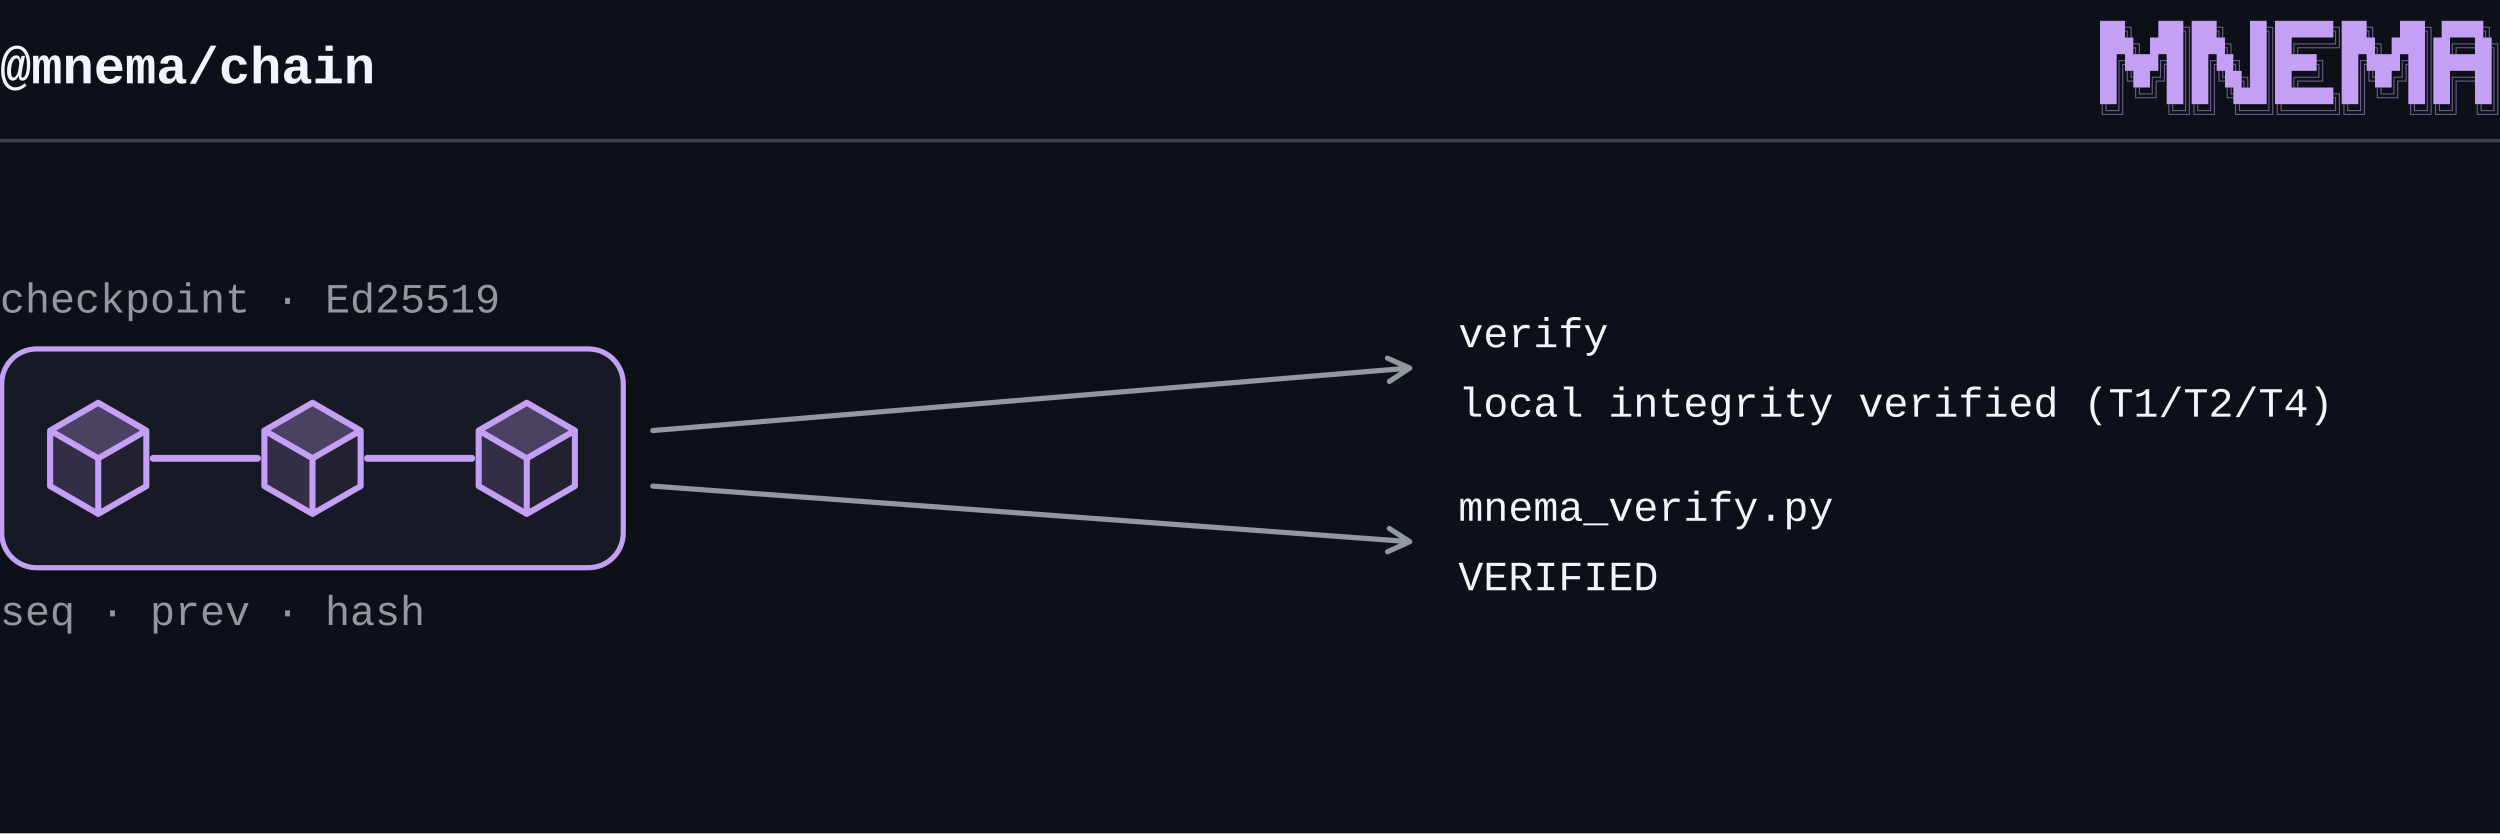
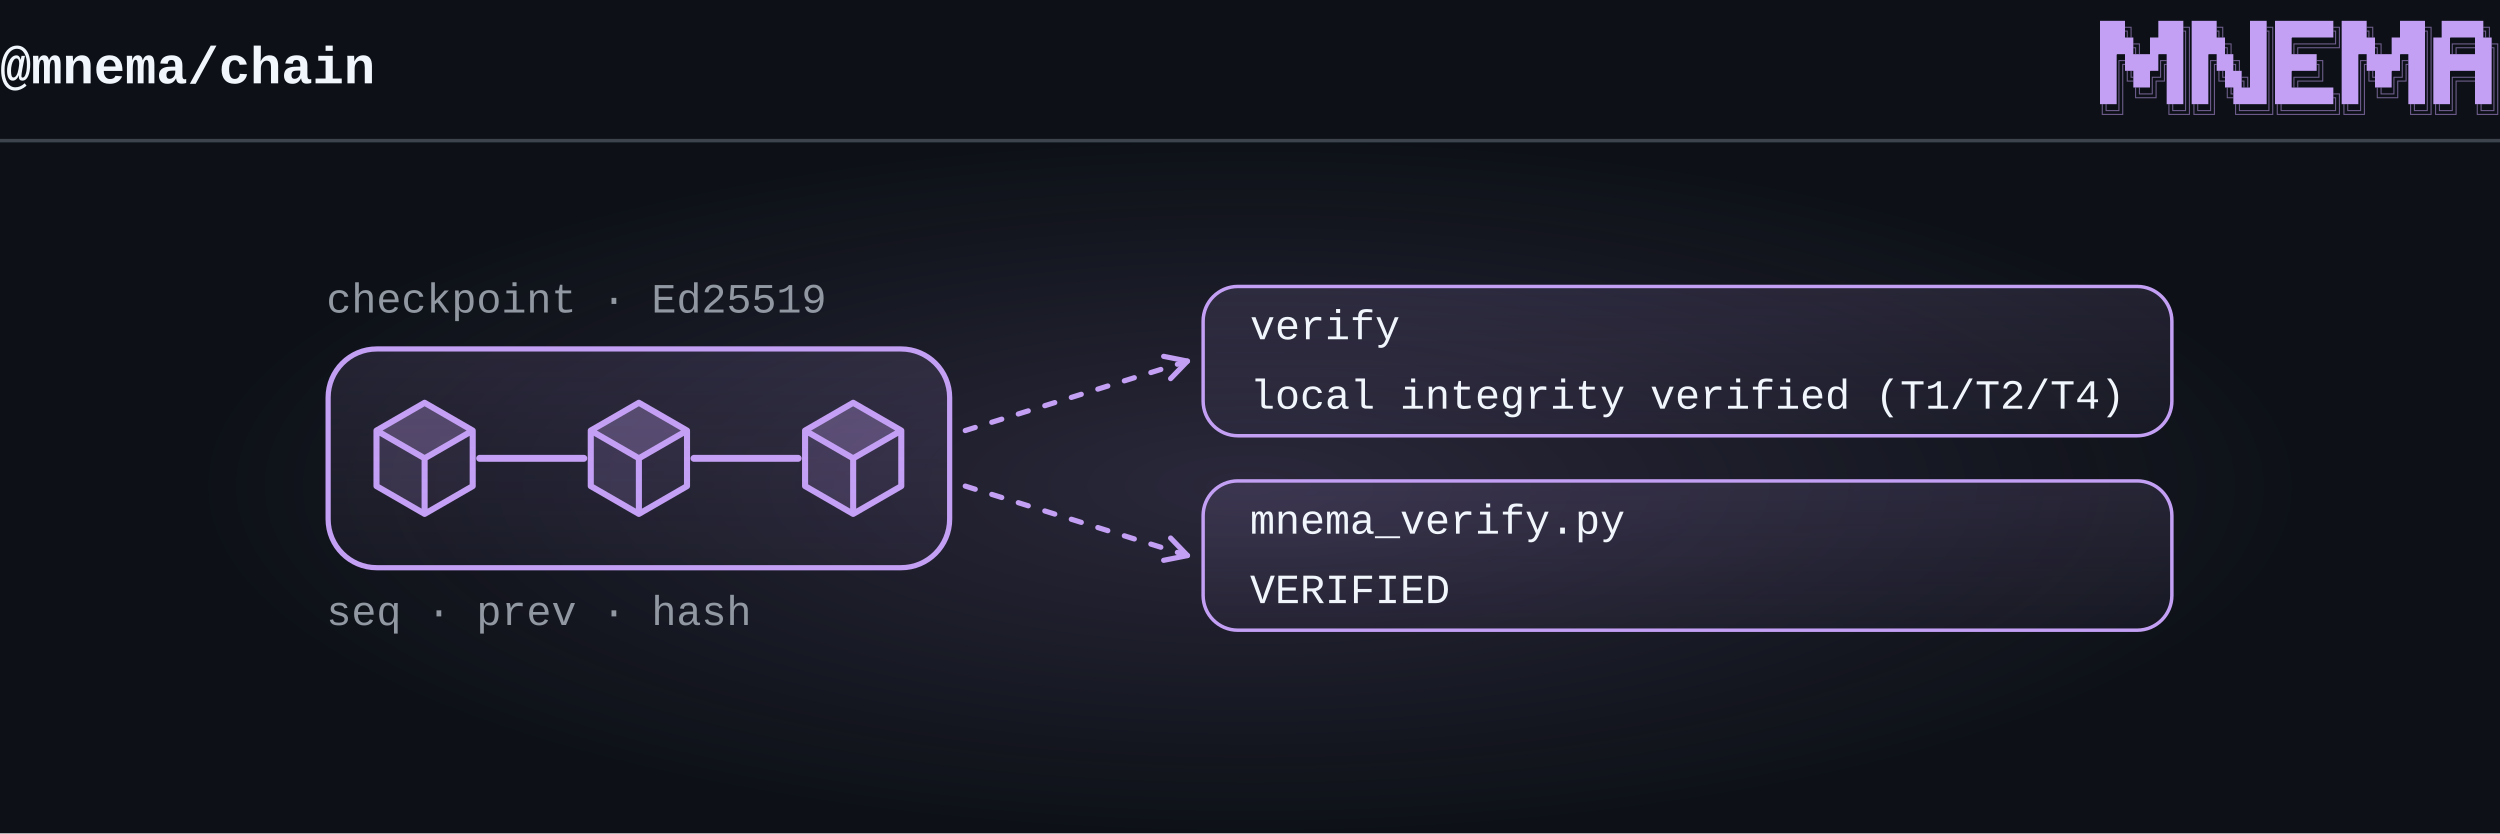
<svg xmlns="http://www.w3.org/2000/svg" width="100%" viewBox="0 0 720 240" role="img" aria-label="The mnema proof engine: typed event catalog, per-tail hash chain, Ed25519 checkpoints, and verification. Zero runtime dependencies.">
  <style>
.a{animation-duration:11s;animation-iteration-count:infinite;animation-timing-function:ease-in-out}
- @keyframes k0{0%{opacity:0}14.55%{opacity:0}17.27%{opacity:1}90.91%{opacity:1}93.64%{opacity:0}100%{opacity:0}}
- @keyframes k1{0%{opacity:0}20%{opacity:0}22.73%{opacity:1}90.91%{opacity:1}93.64%{opacity:0}100%{opacity:0}}
- @keyframes k2{0%{opacity:0}25.45%{opacity:0}28.18%{opacity:1}90.91%{opacity:1}93.64%{opacity:0}100%{opacity:0}}
- @keyframes k3{0%{opacity:0}1.82%{opacity:0}4.55%{opacity:1}14.55%{opacity:1}17.27%{opacity:0}100%{opacity:0}}
- @keyframes k4{0%{opacity:0}22.73%{opacity:0}25.45%{opacity:1}90.91%{opacity:1}93.64%{opacity:0}100%{opacity:0}}
- @keyframes k5{0%{opacity:0}27.27%{opacity:0}30%{opacity:1}47.27%{opacity:1}49.09%{opacity:0}69.09%{opacity:0}71.82%{opacity:1}90.91%{opacity:1}93.64%{opacity:0}100%{opacity:0}}
- @keyframes k6{0%{opacity:0}47.27%{opacity:0}50%{opacity:1}68.18%{opacity:1}70.91%{opacity:0}100%{opacity:0}}
- @keyframes k7{0%{opacity:0}45.45%{opacity:0}48.18%{opacity:0.9}52.73%{opacity:0.2}57.27%{opacity:0.9}61.82%{opacity:0.2}66.36%{opacity:0.9}67.27%{opacity:0.9}70%{opacity:0}100%{opacity:0}}
- @keyframes k8{0%{opacity:0}21.82%{opacity:0}24.55%{opacity:1}90.91%{opacity:1}93.64%{opacity:0}100%{opacity:0}}
- @keyframes k9{0%{opacity:0}31.82%{opacity:0}34.55%{opacity:1}90.91%{opacity:1}93.64%{opacity:0}100%{opacity:0}}
- @keyframes k10{0%{opacity:0}33.64%{opacity:0}36.36%{opacity:1}90.91%{opacity:1}93.64%{opacity:0}100%{opacity:0}}
- @keyframes k11{0%{opacity:0}49.09%{opacity:0}51.82%{opacity:1}66.36%{opacity:1}69.09%{opacity:0}100%{opacity:0}}
- @keyframes k12{0%{opacity:0}80%{opacity:0}82.73%{opacity:1}90.91%{opacity:1}93.64%{opacity:0}100%{opacity:0}}
- @keyframes k13{0%{opacity:0}80%{opacity:0}82.73%{opacity:1}90.91%{opacity:1}93.64%{opacity:0}100%{opacity:0}}
- @keyframes k14{0%{opacity:0}81.82%{opacity:0}84.55%{opacity:1}90.91%{opacity:1}93.64%{opacity:0}100%{opacity:0}}
- @keyframes k15{0%{opacity:0}85.45%{opacity:0}88.18%{opacity:1}90.91%{opacity:1}93.64%{opacity:0}100%{opacity:0}}
- @keyframes k16{0%{opacity:0}83.64%{opacity:0}86.36%{opacity:1}90.91%{opacity:1}93.64%{opacity:0}100%{opacity:0}}
- @keyframes k17{0%{opacity:0}87.27%{opacity:0}90%{opacity:1}90.91%{opacity:1}93.64%{opacity:0}100%{opacity:0}}
+ @keyframes k0{0%{opacity:0}1.82%{opacity:0}4.55%{opacity:1}90.91%{opacity:1}93.64%{opacity:0}100%{opacity:0}}
+ @keyframes k1{0%{opacity:0}14.55%{opacity:0}17.27%{opacity:1}90.91%{opacity:1}93.64%{opacity:0}100%{opacity:0}}
+ @keyframes k2{0%{opacity:0}20%{opacity:0}22.73%{opacity:1}90.91%{opacity:1}93.64%{opacity:0}100%{opacity:0}}
+ @keyframes k3{0%{opacity:0}25.45%{opacity:0}28.18%{opacity:1}90.91%{opacity:1}93.64%{opacity:0}100%{opacity:0}}
+ @keyframes k4{0%{opacity:0}1.82%{opacity:0}4.55%{opacity:1}14.55%{opacity:1}17.27%{opacity:0}100%{opacity:0}}
+ @keyframes k5{0%{opacity:0}14.55%{opacity:0}15.91%{opacity:1}20.45%{opacity:0}100%{opacity:0}}
+ @keyframes k6{0%{opacity:0}20%{opacity:0}21.36%{opacity:1}25.91%{opacity:0}100%{opacity:0}}
+ @keyframes k7{0%{opacity:0}25.45%{opacity:0}26.82%{opacity:1}31.36%{opacity:0}100%{opacity:0}}
+ @keyframes k8{0%{opacity:0}22.73%{opacity:0}25.45%{opacity:1}90.91%{opacity:1}93.64%{opacity:0}100%{opacity:0}}
+ @keyframes k9{0%{opacity:0}27.27%{opacity:0}30%{opacity:1}47.27%{opacity:1}49.09%{opacity:0}69.09%{opacity:0}71.82%{opacity:1}90.91%{opacity:1}93.64%{opacity:0}100%{opacity:0}}
+ @keyframes k10{0%{opacity:0}47.27%{opacity:0}50%{opacity:1}68.18%{opacity:1}70.91%{opacity:0}100%{opacity:0}}
+ @keyframes k11{0%{opacity:0}45.45%{opacity:0}48.18%{opacity:0.9}52.73%{opacity:0.2}57.27%{opacity:0.9}61.82%{opacity:0.2}66.36%{opacity:0.9}67.27%{opacity:0.9}70%{opacity:0}100%{opacity:0}}
+ @keyframes k12{0%{opacity:0}21.82%{opacity:0}24.55%{opacity:1}90.91%{opacity:1}93.64%{opacity:0}100%{opacity:0}}
+ @keyframes k13{0%{opacity:0}31.82%{opacity:0}34.55%{opacity:1}90.91%{opacity:1}93.64%{opacity:0}100%{opacity:0}}
+ @keyframes k14{0%{opacity:0}33.64%{opacity:0}36.36%{opacity:1}90.91%{opacity:1}93.64%{opacity:0}100%{opacity:0}}
+ @keyframes k15{0%{opacity:0}49.09%{opacity:0}51.82%{opacity:1}66.36%{opacity:1}69.09%{opacity:0}100%{opacity:0}}
+ @keyframes k16{0%{opacity:0}75.45%{opacity:0}76.82%{opacity:1}82.27%{opacity:0}100%{opacity:0}}
+ @keyframes k17{0%{transform:translate(278px,124px)}75.45%{transform:translate(278px,124px)}81.82%{transform:translate(342px,104px)}82.73%{transform:translate(342px,104px)}83.64%{transform:translate(278px,124px)}100%{transform:translate(278px,124px)}}
+ @keyframes k18{0%{opacity:0}75.45%{opacity:0}76.55%{opacity:1}80.73%{opacity:1}82.27%{opacity:0}100%{opacity:0}}
+ @keyframes k19{0%{opacity:0}70.91%{opacity:0}73.64%{opacity:1}90.91%{opacity:1}93.64%{opacity:0}100%{opacity:0}}
+ @keyframes k20{0%{opacity:0}71.82%{opacity:0}74.55%{opacity:1}90.91%{opacity:1}93.64%{opacity:0}100%{opacity:0}}
+ @keyframes k21{0%{opacity:0}75.45%{opacity:0}78.18%{opacity:1}90.91%{opacity:1}93.64%{opacity:0}100%{opacity:0}}
+ @keyframes k22{0%{stroke-dashoffset:67.05}71.82%{stroke-dashoffset:67.05}76.36%{stroke-dashoffset:0}80.45%{stroke-dashoffset:0}81.36%{stroke-dashoffset:67.05}100%{stroke-dashoffset:67.05}}
+ @keyframes k23{0%{opacity:0}71.82%{opacity:0}73.64%{opacity:1}78.18%{opacity:1}80%{opacity:0}100%{opacity:0}}
+ @keyframes k24{0%{opacity:0}81.36%{opacity:0}82.73%{opacity:1}87.27%{opacity:0}100%{opacity:0}}
+ @keyframes k25{0%{opacity:0}81.82%{opacity:0}84.55%{opacity:1}90.91%{opacity:1}93.64%{opacity:0}100%{opacity:0}}
+ @keyframes k26{0%{opacity:0}85.45%{opacity:0}88.18%{opacity:1}90.91%{opacity:1}93.64%{opacity:0}100%{opacity:0}}
+ @keyframes k27{0%{transform:translate(278px,140px)}75.45%{transform:translate(278px,140px)}81.82%{transform:translate(342px,160px)}82.73%{transform:translate(342px,160px)}83.64%{transform:translate(278px,140px)}100%{transform:translate(278px,140px)}}
+ @keyframes k28{0%{opacity:0}75.45%{opacity:0}76.55%{opacity:1}80.73%{opacity:1}82.27%{opacity:0}100%{opacity:0}}
+ @keyframes k29{0%{opacity:0}70.91%{opacity:0}73.64%{opacity:1}90.91%{opacity:1}93.64%{opacity:0}100%{opacity:0}}
+ @keyframes k30{0%{opacity:0}71.82%{opacity:0}74.55%{opacity:1}90.91%{opacity:1}93.64%{opacity:0}100%{opacity:0}}
+ @keyframes k31{0%{opacity:0}75.45%{opacity:0}78.18%{opacity:1}90.91%{opacity:1}93.64%{opacity:0}100%{opacity:0}}
+ @keyframes k32{0%{stroke-dashoffset:67.05}71.82%{stroke-dashoffset:67.05}76.36%{stroke-dashoffset:0}80.45%{stroke-dashoffset:0}81.36%{stroke-dashoffset:67.05}100%{stroke-dashoffset:67.05}}
+ @keyframes k33{0%{opacity:0}71.82%{opacity:0}73.64%{opacity:1}78.18%{opacity:1}80%{opacity:0}100%{opacity:0}}
+ @keyframes k34{0%{opacity:0}81.36%{opacity:0}82.73%{opacity:1}87.27%{opacity:0}100%{opacity:0}}
+ @keyframes k35{0%{opacity:0}83.64%{opacity:0}86.36%{opacity:1}90.91%{opacity:1}93.64%{opacity:0}100%{opacity:0}}
+ @keyframes k36{0%{opacity:0}87.27%{opacity:0}90%{opacity:1}90.91%{opacity:1}93.64%{opacity:0}100%{opacity:0}}
@media (prefers-reduced-motion: reduce){.a{animation:none!important}}
</style>
+   <defs>
+     <radialGradient id="glow" cx="0.5" cy="0.5" r="0.5">
+       <stop offset="0" stop-color="#c4a0f5" stop-opacity="0.16" />
+       <stop offset="0.6" stop-color="#c4a0f5" stop-opacity="0.06" />
+       <stop offset="1" stop-color="#c4a0f5" stop-opacity="0" />
+     </radialGradient>
+     <linearGradient id="tint" x1="0" y1="0" x2="0" y2="1">
+       <stop offset="0" stop-color="#c4a0f5" stop-opacity="0.12" />
+       <stop offset="1" stop-color="#c4a0f5" stop-opacity="0.04" />
+     </linearGradient>
+   </defs>
  <rect width="720" height="240" fill="#0d1117" />
+   <ellipse class="a" style="animation-name:k0" cx="360" cy="140" rx="300" ry="100" fill="url(#glow)" />
  <text x="0" y="24" font-family="ui-monospace,SFMono-Regular,'SF Mono',Menlo,Consolas,'Liberation Mono',monospace" font-size="15" font-weight="600" fill="#f0f6fc">@mnema/chain</text>
  <g transform="translate(604.8 6) scale(0.2)">
    <path data-of="blocks" fill="#c4a0f5" d="M0 0h12.5v24.5h-12.5zM12 0h12.5v24.5h-12.5zM24 0h12v24.5h-12zM84 0h12.5v24.5h-12.5zM96 0h12.5v24.5h-12.5zM108 0h12v24.5h-12zM132 0h12.5v24.5h-12.5zM144 0h12.5v24.5h-12.5zM156 0h12v24.5h-12zM216 0h12.5v24.5h-12.5zM228 0h12v24.5h-12zM252 0h12.5v24.5h-12.5zM264 0h12.5v24.5h-12.5zM276 0h12.5v24h-12.5zM288 0h12.5v24h-12.5zM300 0h12.5v24h-12.5zM312 0h12.5v24h-12.5zM324 0h12v24h-12zM348 0h12.5v24.5h-12.5zM360 0h12.5v24.5h-12.5zM372 0h12v24.5h-12zM432 0h12.5v24.5h-12.5zM444 0h12.5v24.5h-12.5zM456 0h12v24.5h-12zM492 0h12.5v24.5h-12.5zM504 0h12.5v24h-12.5zM516 0h12.5v24h-12.5zM528 0h12.5v24h-12.5zM540 0h12v24.5h-12zM0 24h12.5v24.5h-12.5zM12 24h12.5v24.5h-12.5zM24 24h12.5v24h-12.5zM36 24h12v24.5h-12zM72 24h12.5v24.5h-12.5zM84 24h12.5v24h-12.5zM96 24h12.5v24.5h-12.5zM108 24h12v24.5h-12zM132 24h12.5v24.5h-12.5zM144 24h12.5v24.5h-12.5zM156 24h12.5v24h-12.5zM168 24h12v24.5h-12zM216 24h12.5v24.5h-12.5zM228 24h12v24.5h-12zM252 24h12.5v24.5h-12.5zM264 24h12v24.5h-12zM348 24h12.5v24.5h-12.5zM360 24h12.5v24.5h-12.5zM372 24h12.5v24h-12.5zM384 24h12v24.5h-12zM420 24h12.5v24.5h-12.5zM432 24h12.5v24h-12.5zM444 24h12.5v24.5h-12.5zM456 24h12v24.5h-12zM480 24h12.5v24.5h-12.5zM492 24h12v24.5h-12zM540 24h12.5v24.5h-12.5zM552 24h12v24.5h-12zM0 48h12.5v24.5h-12.5zM12 48h12v24.5h-12zM36 48h12.5v24h-12.5zM48 48h12.5v24.5h-12.5zM60 48h12.5v24.5h-12.5zM72 48h12v24h-12zM96 48h12.5v24.5h-12.5zM108 48h12v24.5h-12zM132 48h12.5v24.5h-12.5zM144 48h12v24.5h-12zM168 48h12.5v24h-12.5zM180 48h12v24.5h-12zM216 48h12.5v24.5h-12.5zM228 48h12v24.5h-12zM252 48h12.5v24.5h-12.5zM264 48h12.5v24.5h-12.5zM276 48h12.5v24h-12.5zM288 48h12.5v24h-12.5zM300 48h12v24h-12zM348 48h12.5v24.5h-12.5zM360 48h12v24.5h-12zM384 48h12.5v24h-12.5zM396 48h12.5v24.5h-12.5zM408 48h12.5v24.5h-12.5zM420 48h12v24h-12zM444 48h12.5v24.5h-12.5zM456 48h12v24.5h-12zM480 48h12.5v24.5h-12.5zM492 48h12.5v24.5h-12.5zM504 48h12.5v24h-12.5zM516 48h12.5v24h-12.5zM528 48h12.5v24h-12.5zM540 48h12.5v24.5h-12.5zM552 48h12v24.5h-12zM0 72h12.5v24.5h-12.5zM12 72h12v24.5h-12zM48 72h12.5v24h-12.5zM60 72h12v24h-12zM96 72h12.5v24.5h-12.5zM108 72h12v24.5h-12zM132 72h12.5v24.5h-12.5zM144 72h12v24.5h-12zM180 72h12.5v24h-12.5zM192 72h12v24.5h-12zM216 72h12.5v24.5h-12.5zM228 72h12v24.5h-12zM252 72h12.5v24.5h-12.5zM264 72h12v24.5h-12zM348 72h12.5v24.5h-12.5zM360 72h12v24.5h-12zM396 72h12.5v24h-12.5zM408 72h12v24h-12zM444 72h12.5v24.5h-12.5zM456 72h12v24.5h-12zM480 72h12.5v24.5h-12.5zM492 72h12v24.5h-12zM540 72h12.5v24.5h-12.5zM552 72h12v24.5h-12zM0 96h12.5v24h-12.5zM12 96h12v24h-12zM96 96h12.5v24h-12.5zM108 96h12v24h-12zM132 96h12.5v24h-12.5zM144 96h12v24h-12zM192 96h12.5v24h-12.5zM204 96h12.5v24h-12.5zM216 96h12.5v24h-12.5zM228 96h12v24h-12zM252 96h12.5v24h-12.5zM264 96h12.5v24h-12.5zM276 96h12.5v24h-12.5zM288 96h12.5v24h-12.5zM300 96h12.5v24h-12.5zM312 96h12.5v24h-12.5zM324 96h12v24h-12zM348 96h12.5v24h-12.5zM360 96h12v24h-12zM444 96h12.5v24h-12.5zM456 96h12v24h-12zM480 96h12.5v24h-12.5zM492 96h12v24h-12zM540 96h12.5v24h-12.5zM552 96h12v24h-12z" />
    <path data-of="lines" fill="none" stroke="#c4a0f5" stroke-opacity="0.55" stroke-width="1.5" stroke-linejoin="miter" d="M36 9.25L44.75 9.25L44.75 24M36 14.75L39.25 14.75L39.25 24M120 9.25L128.75 9.25L128.75 24M120 14.75L123.25 14.75L123.25 24M168 9.25L176.75 9.25L176.75 24M168 14.75L171.25 14.75L171.25 24M240 9.25L248.75 9.25L248.75 24M240 14.75L243.25 14.75L243.25 24M336 9.25L344.75 9.25L344.75 24M336 14.75L339.25 14.75L339.25 24M384 9.25L392.75 9.25L392.75 24M384 14.75L387.25 14.75L387.25 24M468 9.25L476.75 9.25L476.75 24M468 14.75L471.25 14.75L471.25 24M552 9.25L560.75 9.25L560.75 24M552 14.75L555.25 14.75L555.25 24M48 33.25L56.75 33.25L56.75 48M48 38.75L51.25 38.75L51.25 48M123.25 24L123.25 48M128.75 24L128.75 48M180 33.25L188.75 33.25L188.75 48M180 38.75L183.25 38.75L183.25 48M243.25 24L243.25 48M248.75 24L248.75 48M288 33.25L279.25 33.25L279.25 48M288 38.75L284.75 38.75L284.75 48M288 33.25L300 33.25M288 38.75L300 38.75M300 33.25L312 33.25M300 38.75L312 38.75M312 33.25L324 33.25M312 38.75L324 38.75M324 33.25L336 33.25M324 38.75L336 38.75M344.75 24L344.75 38.75L336 38.75M339.25 24L339.25 33.25L336 33.25M396 33.25L404.75 33.25L404.75 48M396 38.75L399.25 38.75L399.25 48M471.25 24L471.25 48M476.75 24L476.75 48M516 33.25L507.25 33.25L507.25 48M516 38.75L512.75 38.75L512.75 48M516 33.25L528 33.25M516 38.75L528 38.75M528 33.25L540 33.25M528 38.75L540 38.75M564 33.25L572.75 33.25L572.75 48M564 38.75L567.25 38.75L567.25 48M36 57.25L27.25 57.25L27.25 72M36 62.75L32.75 62.75L32.75 72M96 57.25L87.25 57.25L87.25 72M96 62.75L92.75 62.75L92.75 72M123.25 48L123.25 72M128.75 48L128.75 72M168 57.25L159.25 57.25L159.25 72M168 62.75L164.75 62.75L164.75 72M192 57.25L200.75 57.25L200.75 72M192 62.75L195.25 62.75L195.25 72M243.25 48L243.25 72M248.75 48L248.75 72M312 57.25L320.75 57.25L320.75 72M312 62.75L315.25 62.75L315.25 72M384 57.25L375.25 57.25L375.25 72M384 62.75L380.75 62.75L380.75 72M444 57.25L435.25 57.25L435.25 72M444 62.75L440.75 62.75L440.75 72M471.25 48L471.25 72M476.75 48L476.75 72M567.25 48L567.25 72M572.75 48L572.75 72M27.25 72L27.25 96M32.75 72L32.75 96M39.25 72L39.25 86.75L48 86.75M44.75 72L44.75 81.25L48 81.25M84 81.25L75.25 81.25L75.25 96M84 86.75L80.75 86.75L80.75 96M92.75 72L92.75 86.75L84 86.75M87.25 72L87.25 81.25L84 81.25M123.25 72L123.25 96M128.75 72L128.75 96M159.25 72L159.25 96M164.75 72L164.75 96M171.25 72L171.25 86.75L180 86.75M176.75 72L176.75 81.25L180 81.25M204 81.25L212.75 81.25L212.75 96M204 86.75L207.25 86.75L207.25 96M243.25 72L243.25 96M248.75 72L248.75 96M288 81.25L279.25 81.25L279.25 96M288 86.75L284.75 86.75L284.75 96M288 81.25L300 81.25M288 86.75L300 86.75M300 81.25L312 81.25M300 86.75L312 86.75M320.75 72L320.75 86.75L312 86.75M315.25 72L315.25 81.25L312 81.25M375.25 72L375.25 96M380.75 72L380.75 96M387.25 72L387.25 86.75L396 86.75M392.75 72L392.75 81.25L396 81.25M432 81.25L423.25 81.25L423.25 96M432 86.75L428.75 86.75L428.75 96M440.75 72L440.75 86.75L432 86.75M435.25 72L435.25 81.25L432 81.25M471.25 72L471.25 96M476.75 72L476.75 96M516 81.25L507.25 81.25L507.25 96M516 86.75L512.75 86.75L512.75 96M516 81.25L528 81.25M516 86.75L528 86.75M528 81.25L540 81.25M528 86.75L540 86.75M567.25 72L567.25 96M572.75 72L572.75 96M27.25 96L27.25 120M32.75 96L32.75 120M51.25 96L51.25 110.75L60 110.75M56.75 96L56.75 105.25L60 105.25M60 105.25L72 105.25M60 110.75L72 110.75M80.75 96L80.75 110.75L72 110.75M75.25 96L75.25 105.25L72 105.25M123.25 96L123.25 120M128.75 96L128.75 120M159.25 96L159.25 120M164.75 96L164.75 120M183.25 96L183.25 110.75L192 110.75M188.75 96L188.75 105.25L192 105.25M243.25 96L243.25 120M248.75 96L248.75 120M336 105.25L344.75 105.25L344.75 120M336 110.75L339.25 110.75L339.25 120M375.25 96L375.25 120M380.75 96L380.75 120M399.25 96L399.25 110.75L408 110.75M404.75 96L404.75 105.25L408 105.25M408 105.25L420 105.25M408 110.75L420 110.75M428.75 96L428.75 110.75L420 110.75M423.25 96L423.25 105.25L420 105.25M471.25 96L471.25 120M476.75 96L476.75 120M507.25 96L507.25 120M512.75 96L512.75 120M567.25 96L567.25 120M572.75 96L572.75 120M3.25 120L3.25 134.75L12 134.75M8.75 120L8.75 129.25L12 129.25M12 129.25L24 129.25M12 134.75L24 134.75M32.75 120L32.75 134.75L24 134.75M27.25 120L27.25 129.25L24 129.25M99.25 120L99.25 134.75L108 134.75M104.75 120L104.75 129.25L108 129.25M108 129.25L120 129.25M108 134.75L120 134.75M128.75 120L128.75 134.75L120 134.75M123.25 120L123.25 129.25L120 129.25M135.25 120L135.25 134.75L144 134.75M140.75 120L140.75 129.25L144 129.25M144 129.25L156 129.25M144 134.75L156 134.75M164.75 120L164.75 134.75L156 134.75M159.25 120L159.25 129.25L156 129.25M195.25 120L195.25 134.75L204 134.75M200.75 120L200.75 129.25L204 129.25M204 129.25L216 129.25M204 134.75L216 134.75M216 129.25L228 129.25M216 134.75L228 134.75M228 129.25L240 129.25M228 134.75L240 134.75M248.75 120L248.75 134.75L240 134.75M243.25 120L243.25 129.25L240 129.25M255.25 120L255.25 134.75L264 134.75M260.75 120L260.75 129.25L264 129.25M264 129.25L276 129.25M264 134.75L276 134.75M276 129.25L288 129.25M276 134.75L288 134.75M288 129.25L300 129.25M288 134.75L300 134.75M300 129.25L312 129.25M300 134.75L312 134.75M312 129.25L324 129.25M312 134.75L324 134.75M324 129.25L336 129.25M324 134.75L336 134.75M344.75 120L344.75 134.75L336 134.75M339.25 120L339.25 129.25L336 129.25M351.25 120L351.25 134.75L360 134.75M356.75 120L356.75 129.25L360 129.25M360 129.25L372 129.25M360 134.75L372 134.75M380.75 120L380.75 134.75L372 134.75M375.25 120L375.25 129.25L372 129.25M447.25 120L447.25 134.75L456 134.75M452.75 120L452.75 129.25L456 129.25M456 129.25L468 129.25M456 134.75L468 134.75M476.75 120L476.75 134.75L468 134.75M471.25 120L471.25 129.25L468 129.25M483.25 120L483.25 134.75L492 134.75M488.75 120L488.75 129.25L492 129.25M492 129.25L504 129.25M492 134.75L504 134.75M512.75 120L512.75 134.75L504 134.75M507.25 120L507.25 129.25L504 129.25M543.25 120L543.25 134.75L552 134.75M548.75 120L548.75 129.25L552 129.25M552 129.25L564 129.25M552 134.75L564 134.75M572.75 120L572.75 134.75L564 134.75M567.25 120L567.25 129.25L564 129.25" />
  </g>
  <path d="M0 40.5H720" stroke="#3d444d" />
-   <g class="a" style="animation-name:k3" opacity="0">
-     <rect x="0.5" y="52.5" width="150" height="25" rx="6" fill="#c4a0f5" fill-opacity="0.12" stroke="#c4a0f5" />
-     <text x="14" y="68.7" font-family="ui-monospace,SFMono-Regular,'SF Mono',Menlo,Consolas,'Liberation Mono',monospace" font-size="12" fill="#f0f6fc">decision.recorded</text>
-   </g>
-   <g class="a" style="animation-name:k0">
-     <path d="M28.29 116L42.14 124L28.29 132L14.43 124z" fill="#c4a0f5" fill-opacity="0.3" />
-     <path d="M14.43 124L28.29 132L28.29 148L14.43 140z" fill="#c4a0f5" fill-opacity="0.16" />
-     <path d="M28.29 132L42.14 124L42.14 140L28.29 148z" fill="#c4a0f5" fill-opacity="0.06" />
-     <path d="M28.29 116L42.14 124L42.14 140L28.29 148L14.43 140L14.43 124zM14.43 124L28.29 132L42.14 124M28.29 132V148" fill="none" stroke="#c4a0f5" stroke-width="1.75" stroke-linejoin="round" />
+   <g class="a" style="animation-name:k4" opacity="0">
+     <rect x="94.5" y="52.5" width="150" height="25" rx="10" fill="url(#tint)" stroke="#c4a0f5" />
+     <text x="108" y="68.7" font-family="ui-monospace,SFMono-Regular,'SF Mono',Menlo,Consolas,'Liberation Mono',monospace" font-size="12" fill="#f0f6fc">decision.recorded</text>
  </g>
  <g class="a" style="animation-name:k1">
-     <path d="M44.14 132H74.14" stroke="#9198a1" stroke-width="1.5" stroke-linecap="round" />
-     <path d="M90 116L103.86 124L90 132L76.14 124z" fill="#c4a0f5" fill-opacity="0.3" />
-     <path d="M76.14 124L90 132L90 148L76.14 140z" fill="#c4a0f5" fill-opacity="0.16" />
-     <path d="M90 132L103.86 124L103.86 140L90 148z" fill="#c4a0f5" fill-opacity="0.06" />
-     <path d="M90 116L103.86 124L103.86 140L90 148L76.14 140L76.14 124zM76.14 124L90 132L103.86 124M90 132V148" fill="none" stroke="#c4a0f5" stroke-width="1.75" stroke-linejoin="round" />
+     <path d="M122.29 116L136.14 124L122.29 132L108.43 124z" fill="#c4a0f5" fill-opacity="0.3" />
+     <path d="M108.43 124L122.29 132L122.29 148L108.43 140z" fill="#c4a0f5" fill-opacity="0.16" />
+     <path d="M122.29 132L136.14 124L136.14 140L122.29 148z" fill="#c4a0f5" fill-opacity="0.06" />
+     <path d="M122.29 116L136.14 124L136.14 140L122.29 148L108.43 140L108.43 124zM108.43 124L122.29 132L136.14 124M122.29 132V148" fill="none" stroke="#c4a0f5" stroke-width="1.75" stroke-linejoin="round" />
  </g>
  <g class="a" style="animation-name:k2">
-     <path d="M105.86 132H135.86" stroke="#9198a1" stroke-width="1.5" stroke-linecap="round" />
-     <path d="M151.71 116L165.57 124L151.71 132L137.86 124z" fill="#c4a0f5" fill-opacity="0.3" />
-     <path d="M137.86 124L151.71 132L151.71 148L137.86 140z" fill="#c4a0f5" fill-opacity="0.16" />
-     <path d="M151.71 132L165.57 124L165.57 140L151.71 148z" fill="#c4a0f5" fill-opacity="0.06" />
-     <path d="M151.71 116L165.57 124L165.57 140L151.71 148L137.86 140L137.86 124zM137.86 124L151.71 132L165.57 124M151.71 132V148" fill="none" stroke="#c4a0f5" stroke-width="1.75" stroke-linejoin="round" />
+     <path d="M138.14 132H168.14" stroke="#9198a1" stroke-width="1.5" stroke-linecap="round" />
+     <path d="M184 116L197.86 124L184 132L170.14 124z" fill="#c4a0f5" fill-opacity="0.3" />
+     <path d="M170.14 124L184 132L184 148L170.14 140z" fill="#c4a0f5" fill-opacity="0.16" />
+     <path d="M184 132L197.86 124L197.86 140L184 148z" fill="#c4a0f5" fill-opacity="0.06" />
+     <path d="M184 116L197.86 124L197.86 140L184 148L170.14 140L170.14 124zM170.14 124L184 132L197.86 124M184 132V148" fill="none" stroke="#c4a0f5" stroke-width="1.75" stroke-linejoin="round" />
  </g>
-   <path class="a" style="animation-name:k4" d="M44.14 132H74.14" stroke="#c4a0f5" stroke-width="2" stroke-linecap="round" />
-   <path class="a" style="animation-name:k5" d="M105.86 132H135.86" stroke="#c4a0f5" stroke-width="2" stroke-linecap="round" />
-   <path class="a" style="animation-name:k6" opacity="0" d="M105.86 132H135.86" stroke="#9198a1" stroke-width="2" stroke-dasharray="3 4" stroke-linecap="round" />
-   <path class="a" style="animation-name:k7" opacity="0" d="M90 116L103.86 124L103.86 140L90 148L76.14 140L76.14 124z" fill="#9198a1" />
-   <text class="a" style="animation-name:k8" x="0" y="180" font-family="ui-monospace,SFMono-Regular,'SF Mono',Menlo,Consolas,'Liberation Mono',monospace" font-size="12" fill="#9198a1">seq · prev · hash</text>
-   <rect class="a" style="animation-name:k9" x="0.5" y="100.5" width="179" height="63" rx="10" fill="#c4a0f5" fill-opacity="0.06" stroke="#c4a0f5" stroke-width="1.5" />
-   <text class="a" style="animation-name:k10" x="0" y="90" font-family="ui-monospace,SFMono-Regular,'SF Mono',Menlo,Consolas,'Liberation Mono',monospace" font-size="12" fill="#9198a1">checkpoint · Ed25519</text>
-   <text class="a" style="animation-name:k11" opacity="0" x="0" y="220" font-family="ui-monospace,SFMono-Regular,'SF Mono',Menlo,Consolas,'Liberation Mono',monospace" font-size="12" fill="#f0f6fc">entry hash mismatch: content or link was altered</text>
-   <path class="a" style="animation-name:k12" d="M188 124L406 106M399.6 103.16L406 106L400.15 109.85" fill="none" stroke="#9198a1" stroke-width="1.5" stroke-linecap="round" stroke-linejoin="round" />
-   <path class="a" style="animation-name:k13" d="M188 140L406 156M400.12 152.2L406 156L399.63 158.9" fill="none" stroke="#9198a1" stroke-width="1.5" stroke-linecap="round" stroke-linejoin="round" />
-   <text class="a" style="animation-name:k14" x="420" y="100" font-family="ui-monospace,SFMono-Regular,'SF Mono',Menlo,Consolas,'Liberation Mono',monospace" font-size="12" fill="#f0f6fc">verify</text>
-   <text class="a" style="animation-name:k15" x="420" y="120" font-family="ui-monospace,SFMono-Regular,'SF Mono',Menlo,Consolas,'Liberation Mono',monospace" font-size="12" fill="#f0f6fc">local integrity verified (T1/T2/T4)</text>
-   <text class="a" style="animation-name:k16" x="420" y="150" font-family="ui-monospace,SFMono-Regular,'SF Mono',Menlo,Consolas,'Liberation Mono',monospace" font-size="12" fill="#f0f6fc">mnema_verify.py</text>
-   <text class="a" style="animation-name:k17" x="420" y="170" font-family="ui-monospace,SFMono-Regular,'SF Mono',Menlo,Consolas,'Liberation Mono',monospace" font-size="12" fill="#f0f6fc">VERIFIED</text>
+   <g class="a" style="animation-name:k3">
+     <path d="M199.86 132H229.86" stroke="#9198a1" stroke-width="1.5" stroke-linecap="round" />
+     <path d="M245.71 116L259.57 124L245.71 132L231.86 124z" fill="#c4a0f5" fill-opacity="0.3" />
+     <path d="M231.86 124L245.71 132L245.71 148L231.86 140z" fill="#c4a0f5" fill-opacity="0.16" />
+     <path d="M245.71 132L259.57 124L259.57 140L245.71 148z" fill="#c4a0f5" fill-opacity="0.06" />
+     <path d="M245.71 116L259.57 124L259.57 140L245.71 148L231.86 140L231.86 124zM231.86 124L245.71 132L259.57 124M245.71 132V148" fill="none" stroke="#c4a0f5" stroke-width="1.75" stroke-linejoin="round" />
+   </g>
+   <path class="a" style="animation-name:k5" opacity="0" d="M122.29 116L136.14 124L136.14 140L122.29 148L108.43 140L108.43 124z" fill="#c4a0f5" fill-opacity="0.85" />
+   <path class="a" style="animation-name:k6" opacity="0" d="M184 116L197.86 124L197.86 140L184 148L170.14 140L170.14 124z" fill="#c4a0f5" fill-opacity="0.85" />
+   <path class="a" style="animation-name:k7" opacity="0" d="M245.71 116L259.57 124L259.57 140L245.71 148L231.86 140L231.86 124z" fill="#c4a0f5" fill-opacity="0.85" />
+   <path class="a" style="animation-name:k8" d="M138.14 132H168.14" stroke="#c4a0f5" stroke-width="2" stroke-linecap="round" />
+   <path class="a" style="animation-name:k9" d="M199.86 132H229.86" stroke="#c4a0f5" stroke-width="2" stroke-linecap="round" />
+   <path class="a" style="animation-name:k10" opacity="0" d="M199.86 132H229.86" stroke="#9198a1" stroke-width="2" stroke-dasharray="3 4" stroke-linecap="round" />
+   <path class="a" style="animation-name:k11" opacity="0" d="M184 116L197.86 124L197.86 140L184 148L170.14 140L170.14 124z" fill="#9198a1" />
+   <text class="a" style="animation-name:k12" x="94" y="180" font-family="ui-monospace,SFMono-Regular,'SF Mono',Menlo,Consolas,'Liberation Mono',monospace" font-size="12" fill="#9198a1">seq · prev · hash</text>
+   <rect class="a" style="animation-name:k13" x="94.5" y="100.5" width="179" height="63" rx="14" fill="url(#tint)" stroke="#c4a0f5" stroke-width="1.5" />
+   <text class="a" style="animation-name:k14" x="94" y="90" font-family="ui-monospace,SFMono-Regular,'SF Mono',Menlo,Consolas,'Liberation Mono',monospace" font-size="12" fill="#9198a1">checkpoint · Ed25519</text>
+   <text class="a" style="animation-name:k15" opacity="0" x="360" y="220" font-family="ui-monospace,SFMono-Regular,'SF Mono',Menlo,Consolas,'Liberation Mono',monospace" font-size="12" fill="#f0f6fc" text-anchor="middle">entry hash mismatch: content or link was altered</text>
+   <rect class="a" style="animation-name:k16" opacity="0" x="88.5" y="94.5" width="191" height="75" rx="19" fill="none" stroke="#c4a0f5" stroke-width="2" />
+   <g class="a" style="animation-name:k19">
+     <rect x="346.5" y="82.5" width="279" height="43" rx="10" fill="url(#tint)" stroke="#c4a0f5" />
+   </g>
+   <path class="a" style="animation-name:k20" d="M278 124L342 104" fill="none" stroke="#c4a0f5" stroke-dasharray="3 5" stroke-linecap="round" stroke-width="1.5" />
+   <path class="a" style="animation-name:k21" d="M335.14 102.63L342 104L337.14 109.04" fill="none" stroke="#c4a0f5" stroke-width="1.5" stroke-linecap="round" stroke-linejoin="round" />
+   <path class="a" style="animation-name:k22,k23" opacity="0" d="M278 124L342 104" fill="none" stroke="#c4a0f5" stroke-width="2" stroke-linecap="round" stroke-dasharray="67.05 67.05" />
+   <g class="a" style="animation-name:k17,k18" opacity="0">
+     <circle r="8" fill="#c4a0f5" fill-opacity="0.22" />
+     <circle r="4" fill="#c4a0f5" />
+   </g>
+   <rect class="a" style="animation-name:k24" opacity="0" x="347.5" y="83.5" width="277" height="41" rx="9" fill="none" stroke="#c4a0f5" stroke-width="3" />
+   <text class="a" style="animation-name:k25" x="360" y="97.7" font-family="ui-monospace,SFMono-Regular,'SF Mono',Menlo,Consolas,'Liberation Mono',monospace" font-size="12" fill="#f0f6fc">verify</text>
+   <text class="a" style="animation-name:k26" x="360" y="117.7" font-family="ui-monospace,SFMono-Regular,'SF Mono',Menlo,Consolas,'Liberation Mono',monospace" font-size="12" fill="#f0f6fc">local integrity verified (T1/T2/T4)</text>
+   <g class="a" style="animation-name:k29">
+     <rect x="346.5" y="138.5" width="279" height="43" rx="10" fill="url(#tint)" stroke="#c4a0f5" />
+   </g>
+   <path class="a" style="animation-name:k30" d="M278 140L342 160" fill="none" stroke="#c4a0f5" stroke-dasharray="3 5" stroke-linecap="round" stroke-width="1.5" />
+   <path class="a" style="animation-name:k31" d="M337.14 154.96L342 160L335.14 161.37" fill="none" stroke="#c4a0f5" stroke-width="1.5" stroke-linecap="round" stroke-linejoin="round" />
+   <path class="a" style="animation-name:k32,k33" opacity="0" d="M278 140L342 160" fill="none" stroke="#c4a0f5" stroke-width="2" stroke-linecap="round" stroke-dasharray="67.05 67.05" />
+   <g class="a" style="animation-name:k27,k28" opacity="0">
+     <circle r="8" fill="#c4a0f5" fill-opacity="0.22" />
+     <circle r="4" fill="#c4a0f5" />
+   </g>
+   <rect class="a" style="animation-name:k34" opacity="0" x="347.5" y="139.5" width="277" height="41" rx="9" fill="none" stroke="#c4a0f5" stroke-width="3" />
+   <text class="a" style="animation-name:k35" x="360" y="153.7" font-family="ui-monospace,SFMono-Regular,'SF Mono',Menlo,Consolas,'Liberation Mono',monospace" font-size="12" fill="#f0f6fc">mnema_verify.py</text>
+   <text class="a" style="animation-name:k36" x="360" y="173.7" font-family="ui-monospace,SFMono-Regular,'SF Mono',Menlo,Consolas,'Liberation Mono',monospace" font-size="12" fill="#f0f6fc">VERIFIED</text>
</svg>
